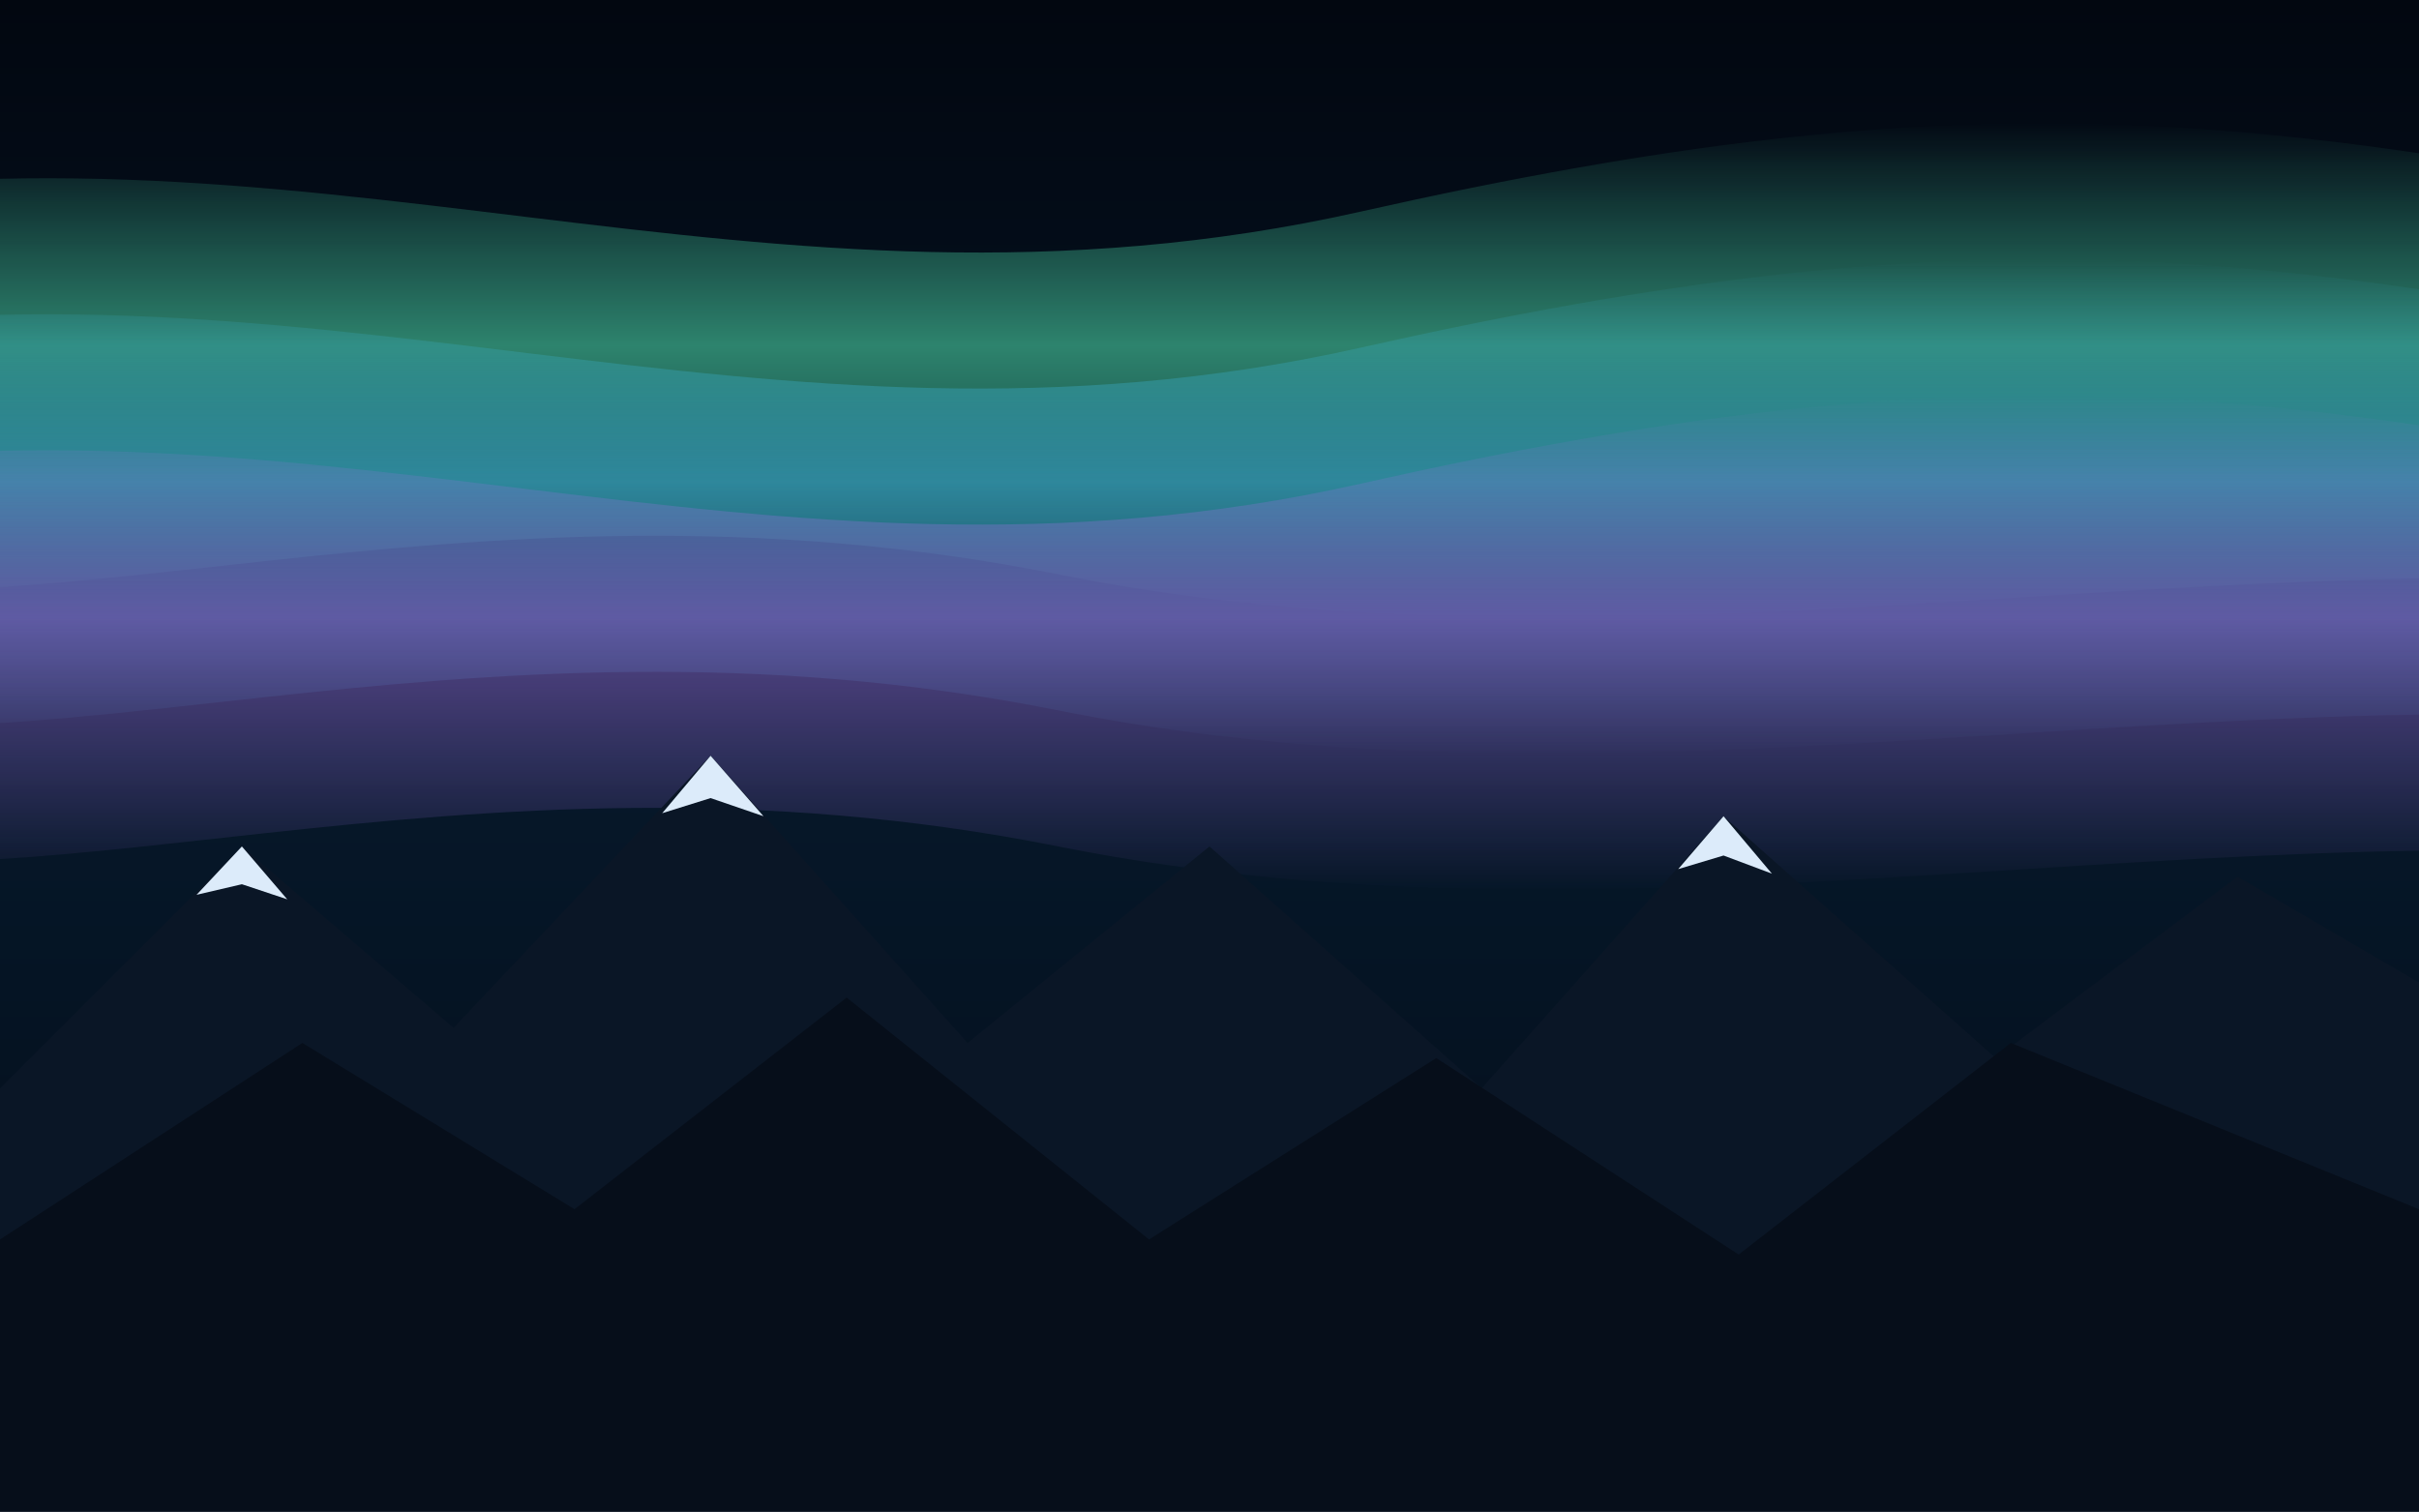
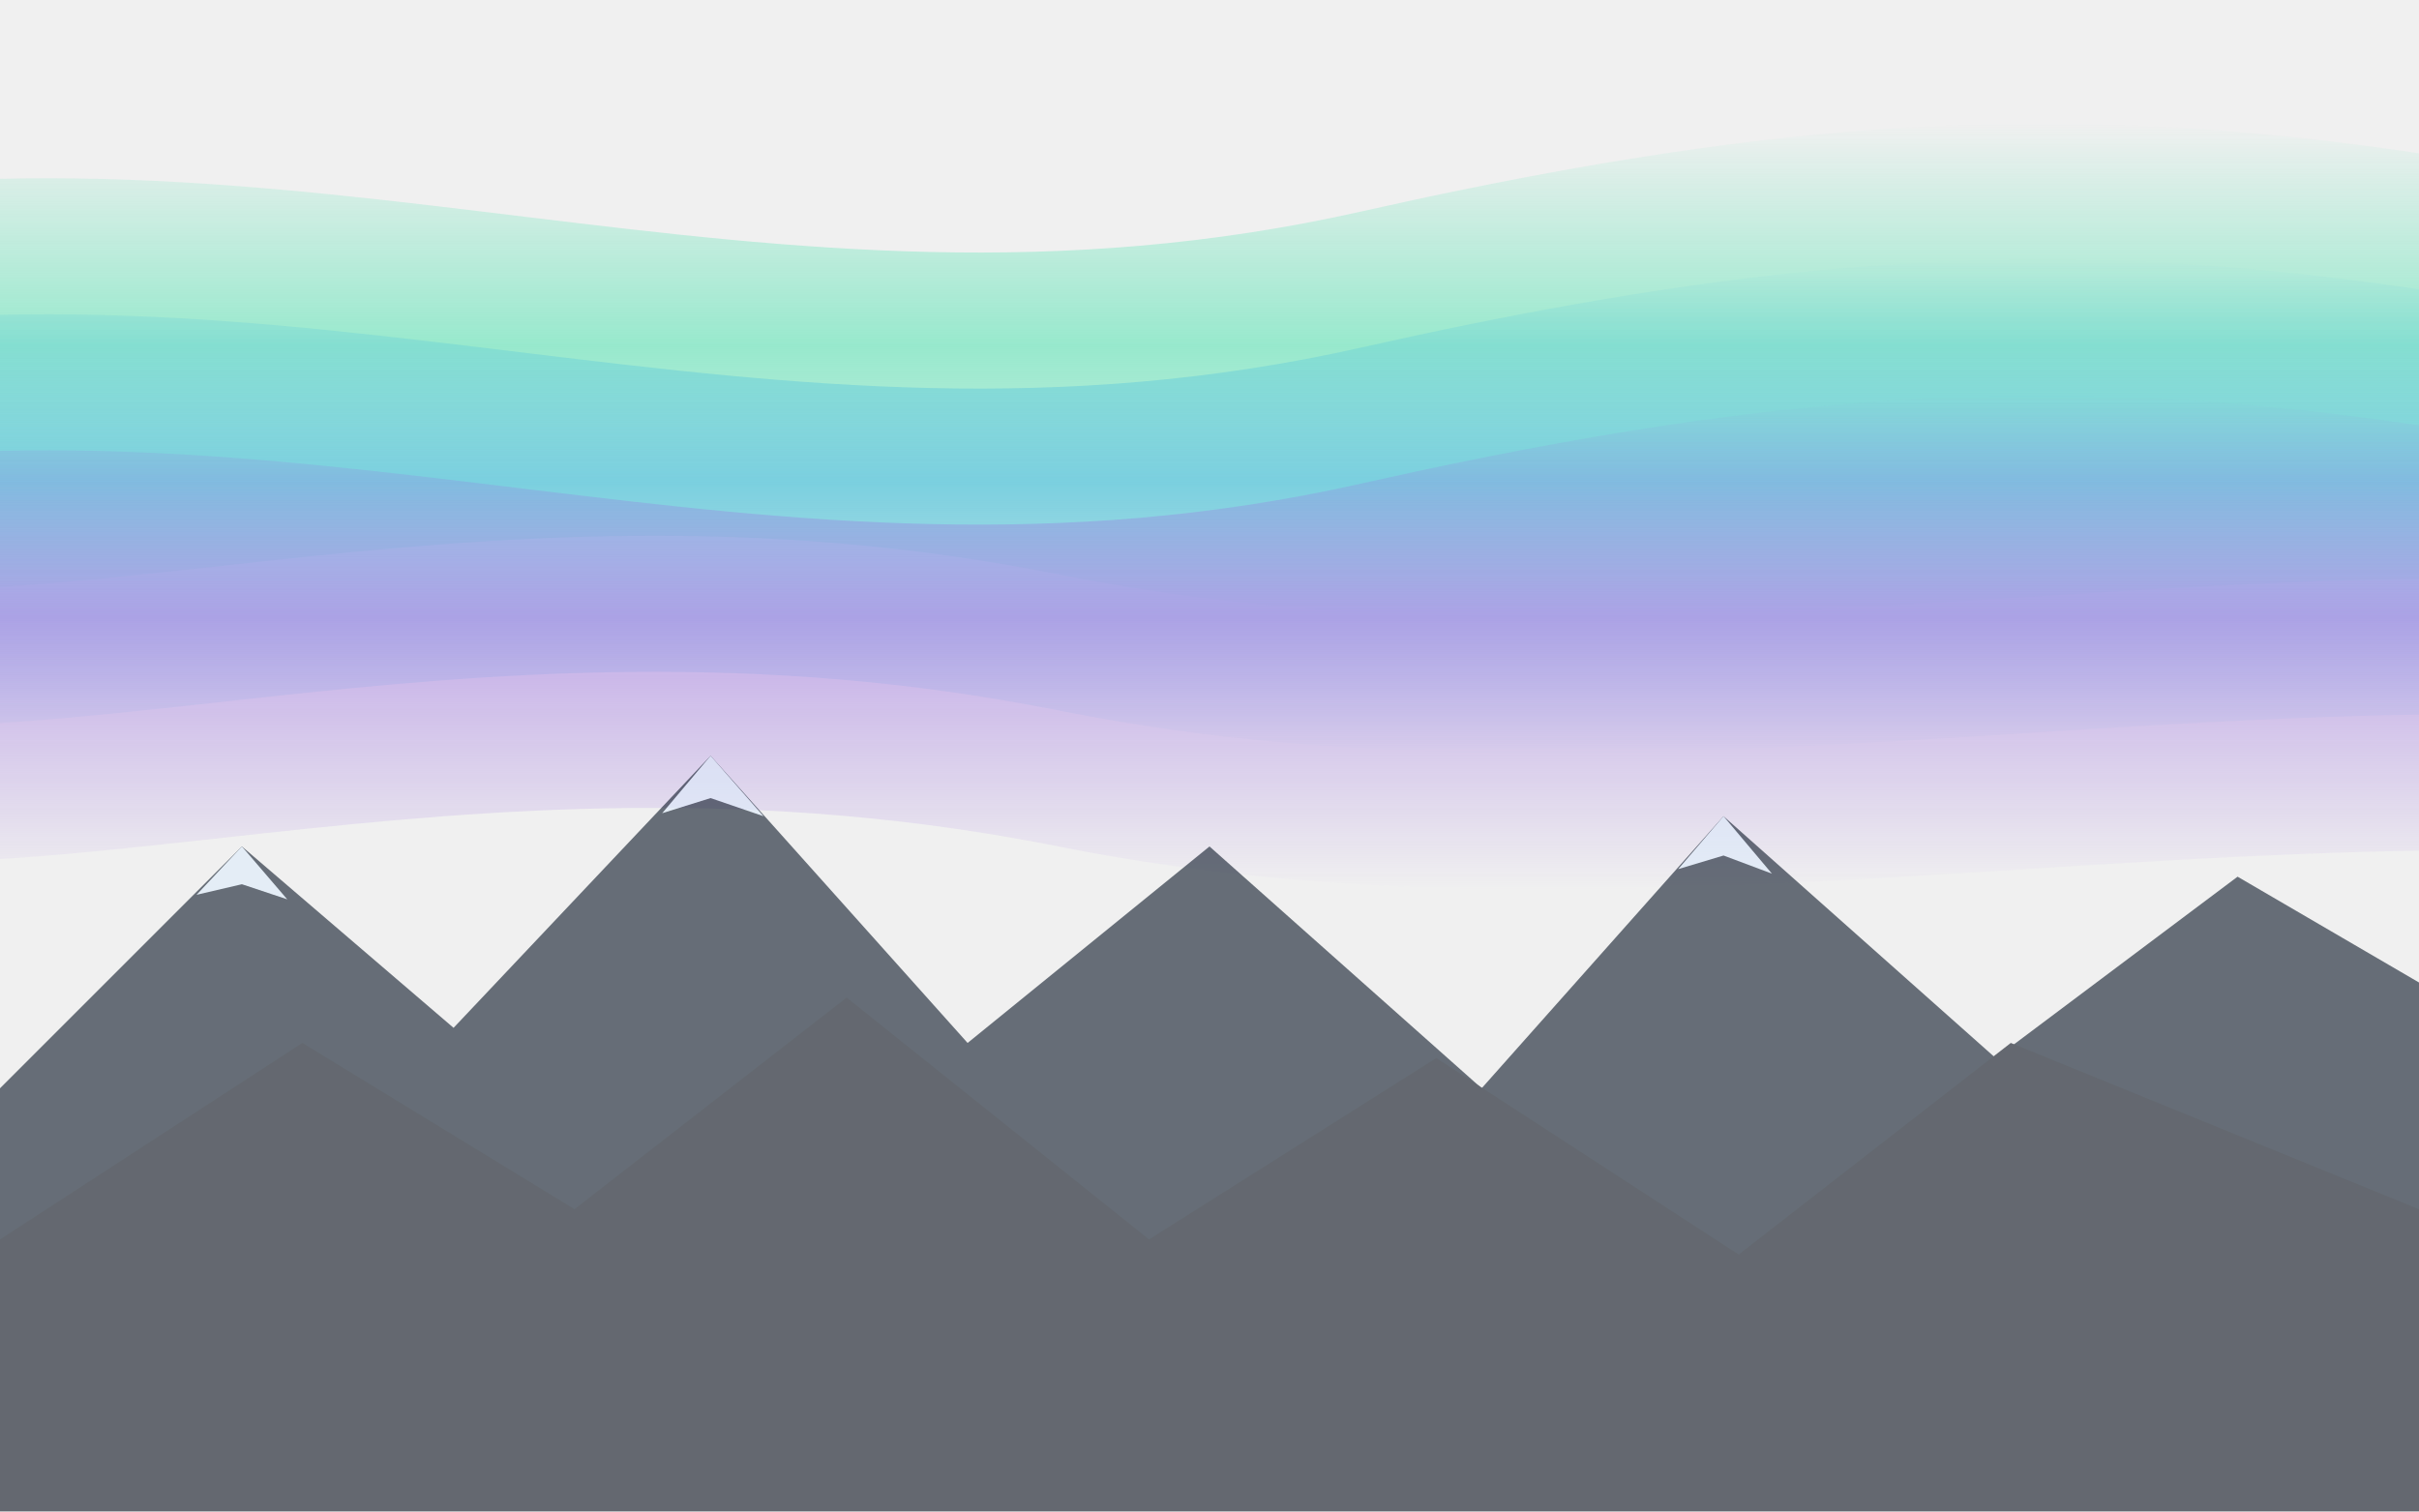
<svg xmlns="http://www.w3.org/2000/svg" viewBox="0 0 1600 1000" preserveAspectRatio="xMidYMid slice">
  <defs>
    <linearGradient id="bg" x1="0" y1="0" x2="0" y2="1">
      <stop offset="0" stop-color="#020710" />
      <stop offset="0.5" stop-color="#06182A" />
      <stop offset="1" stop-color="#030B16" />
    </linearGradient>
    <linearGradient id="g1" x1="0" y1="0" x2="1" y2="1">
      <stop offset="0" stop-color="#4FE3B0" />
      <stop offset=".5" stop-color="#C2FFE9" />
      <stop offset="1" stop-color="#7DF0C6" />
    </linearGradient>
    <radialGradient id="glow">
      <stop offset="0" stop-color="#1E6F8C" stop-opacity=".55" />
      <stop offset="1" stop-color="#1E6F8C" stop-opacity="0" />
    </radialGradient>
    <radialGradient id="glow2">
      <stop offset="0" stop-color="#9B6FE0" stop-opacity=".45" />
      <stop offset="1" stop-color="#9B6FE0" stop-opacity="0" />
    </radialGradient>
    <radialGradient id="spark">
      <stop offset="0" stop-color="#FFFFFF" stop-opacity=".95" />
      <stop offset=".35" stop-color="#C2FFE9" stop-opacity=".6" />
      <stop offset="1" stop-color="#C2FFE9" stop-opacity="0" />
    </radialGradient>
    <radialGradient id="vig" cx=".5" cy=".5" r=".75">
      <stop offset=".55" stop-color="#000" stop-opacity="0" />
      <stop offset="1" stop-color="#000" stop-opacity="0.45" />
    </radialGradient>
    <linearGradient id="sheen" x1="0" y1="0" x2="1" y2="0">
      <stop offset="0" stop-color="#FFFFFF" stop-opacity="0" />
      <stop offset=".5" stop-color="#FFFFFF" stop-opacity=".9" />
      <stop offset="1" stop-color="#FFFFFF" stop-opacity="0" />
    </linearGradient>
  </defs>
  <style>.fb{transform-box:fill-box;transform-origin:center}
.ob{transform-box:fill-box;transform-origin:center bottom}
.ot{transform-box:fill-box;transform-origin:center top}
.spin{animation:spin 300s linear infinite}
.spinr{animation:spinr 300s linear infinite}
.glint{animation:glint 12s ease-in-out infinite}
.pulse{animation:pulse 6s ease-in-out infinite}
.tw{opacity:0;animation:tw 5s ease-in-out infinite}
.rise{opacity:0;animation:rise 20s linear infinite}
.riseFar{opacity:0;animation:riseFar 24s linear infinite}
.balloon{animation:balloon 26s linear infinite}
.fall{animation:fall 18s linear infinite}
.spinp{animation:spin 6s linear infinite}
.sway{animation:sway 7s ease-in-out infinite}
.bob{animation:bob 4s ease-in-out infinite}
.floatA{animation:floatA 28s ease-in-out infinite}
.floatB{animation:floatB 34s ease-in-out infinite}
.drift{animation:drift 90s linear infinite}
.sand{opacity:0;animation:sand 14s linear infinite}
.wave{animation:wave 14s linear infinite}
.grow{animation:grow 5s ease-in-out infinite}
.flick{animation:flick 7s steps(1) infinite}
.ripple{opacity:0;animation:ripple 4s ease-out infinite}
.comet{fill:none;stroke-linecap:round;stroke-dasharray:24 1976;animation:comet 6s linear infinite}
.shoot{fill:none;stroke-linecap:round;stroke-dasharray:90 3000;animation:shoot 9s ease-in infinite}
.aurA{animation:aurA 16s ease-in-out infinite}
.aurB{animation:aurB 21s ease-in-out infinite}
.sweep{animation:sweep 22s ease-in-out infinite}
.firefly{opacity:0;animation:firefly 9s ease-in-out infinite}
@keyframes spin{to{transform:rotate(360deg)}}
@keyframes spinr{to{transform:rotate(-360deg)}}
@keyframes glint{0%,100%{opacity:.7}50%{opacity:1}}
@keyframes pulse{0%,100%{opacity:.55}50%{opacity:1}}
@keyframes tw{0%,100%{opacity:0;transform:scale(.6)}50%{opacity:1;transform:scale(1)}}
@keyframes rise{0%{transform:translateY(0);opacity:0}15%{opacity:.85}85%{opacity:.5}100%{transform:translateY(-620px);opacity:0}}
@keyframes riseFar{0%{transform:translateY(0);opacity:0}10%{opacity:.8}90%{opacity:.6}100%{transform:translateY(-1150px);opacity:0}}
@keyframes balloon{0%{transform:translate(0,0)}25%{transform:translate(18px,-300px)}50%{transform:translate(-12px,-600px)}75%{transform:translate(14px,-900px)}100%{transform:translate(0,-1250px)}}
@keyframes fall{0%{transform:translate(0,0)}25%{transform:translate(45px,280px)}50%{transform:translate(-25px,560px)}75%{transform:translate(40px,840px)}100%{transform:translate(10px,1120px)}}
@keyframes sway{0%,100%{transform:rotate(-2.5deg)}50%{transform:rotate(2.5deg)}}
@keyframes bob{0%,100%{transform:translateY(0)}50%{transform:translateY(-10px)}}
@keyframes floatA{0%,100%{transform:translate(0,0)}50%{transform:translate(220px,120px)}}
@keyframes floatB{0%,100%{transform:translate(0,0)}50%{transform:translate(-240px,-110px)}}
@keyframes drift{from{transform:translateX(0)}to{transform:translateX(2300px)}}
@keyframes sand{0%{transform:translate(0,0);opacity:0}15%{opacity:.7}85%{opacity:.4}100%{transform:translate(-420px,-40px);opacity:0}}
@keyframes wave{from{transform:translateX(0)}to{transform:translateX(-800px)}}
@keyframes grow{0%,100%{transform:scaleY(.45)}50%{transform:scaleY(1)}}
@keyframes flick{0%,100%{opacity:.95}40%{opacity:.25}55%{opacity:.95}80%{opacity:.4}}
@keyframes ripple{0%{opacity:.8;transform:scale(.3)}100%{opacity:0;transform:scale(2.4)}}
@keyframes comet{from{stroke-dashoffset:2000}to{stroke-dashoffset:0}}
@keyframes shoot{0%{stroke-dashoffset:90}12%{stroke-dashoffset:-330}100%{stroke-dashoffset:-330}}
@keyframes aurA{0%,100%{transform:translateX(0) scaleY(1);opacity:.7}50%{transform:translateX(120px) scaleY(1.15);opacity:1}}
@keyframes aurB{0%,100%{transform:translateX(0) scaleY(1.1);opacity:.85}50%{transform:translateX(-140px) scaleY(.9);opacity:.55}}
@keyframes sweep{0%{transform:translateX(-1900px)}60%,100%{transform:translateX(1900px)}}
@keyframes firefly{0%,100%{opacity:0;transform:translate(0,0)}30%{opacity:1}50%{opacity:.6;transform:translate(30px,-40px)}70%{opacity:1}}.beam{animation:beam 7s ease-in-out infinite}
.tilt{animation:tilt 9s ease-in-out infinite}
.flash{opacity:0;animation:flash 6s ease-in-out infinite}
.billow{animation:billow 9s ease-in-out infinite}
.draw{fill:none;stroke-dasharray:2000 2000;animation:draw 12s ease-in-out infinite}
.donut{fill:none;stroke-dasharray:999 999;animation:donut 10s ease-in-out infinite}
.meridian{animation:meridian 12s linear infinite}
.rain{animation:rain 9s linear infinite}
.plane{animation:plane 26s linear infinite}
.trail{animation:trail 1.6s linear infinite}
.search{animation:search 10s ease-in-out infinite}
.flap{animation:flap .9s ease-in-out infinite}
.wing{animation:wing .5s ease-in-out infinite}
.fly{animation:fly 30s linear infinite}
.flutter{animation:flutter 24s ease-in-out infinite}
.swim{animation:swim 34s linear infinite}
.tail{animation:tail 1.2s ease-in-out infinite}
.orbit{animation:spin 40s linear infinite}
.swing{animation:swing 5s ease-in-out infinite}
.gust{fill:none;stroke-dasharray:160 1840;animation:gust 7s linear infinite}
.shimmer{opacity:.2;animation:shimmer 3s ease-in-out infinite}
.walk{animation:walk 120s linear infinite}
@keyframes beam{0%,100%{opacity:.25;transform:scaleY(.82)}50%{opacity:.7;transform:scaleY(1)}}
@keyframes tilt{0%,100%{transform:rotate(-6deg) translateY(0)}50%{transform:rotate(6deg) translateY(-14px)}}
@keyframes flash{0%,70%,100%{opacity:0;transform:scale(.4)}80%{opacity:1;transform:scale(1.2)}}
@keyframes billow{0%,100%{transform:skewX(0deg) scaleX(1)}50%{transform:skewX(1.4deg) scaleX(1.03)}}
@keyframes draw{0%{stroke-dashoffset:2000;opacity:1}45%,80%{stroke-dashoffset:0;opacity:1}100%{stroke-dashoffset:0;opacity:0}}
@keyframes donut{0%,100%{stroke-dashoffset:999}50%{stroke-dashoffset:260}}
@keyframes meridian{0%{transform:scaleX(1)}25%{transform:scaleX(0)}50%{transform:scaleX(-1)}75%{transform:scaleX(0)}100%{transform:scaleX(1)}}
@keyframes rain{from{transform:translateY(0)}to{transform:translateY(1300px)}}
@keyframes plane{0%{transform:translate(0,0)}100%{transform:translate(2300px,-620px)}}
@keyframes trail{to{stroke-dashoffset:-28}}
@keyframes search{0%,100%{transform:rotate(-24deg)}50%{transform:rotate(24deg)}}
@keyframes flap{0%,100%{transform:scaleY(1)}50%{transform:scaleY(-.6)}}
@keyframes wing{0%,100%{transform:scaleX(1)}50%{transform:scaleX(.25)}}
@keyframes fly{0%{transform:translate(0,0)}100%{transform:translate(2200px,-160px)}}
@keyframes flutter{0%{transform:translate(0,0)}25%{transform:translate(380px,-120px)}50%{transform:translate(760px,40px)}75%{transform:translate(1140px,-90px)}100%{transform:translate(1900px,10px)}}
@keyframes swim{0%{transform:translate(0,0)}50%{transform:translate(1100px,-40px)}100%{transform:translate(2200px,0)}}
@keyframes tail{0%,100%{transform:rotate(-14deg)}50%{transform:rotate(14deg)}}
@keyframes swing{0%,100%{transform:rotate(-7deg)}50%{transform:rotate(7deg)}}
@keyframes gust{from{stroke-dashoffset:2000}to{stroke-dashoffset:0}}
@keyframes shimmer{0%,100%{opacity:.15}50%{opacity:.85}}
@keyframes walk{from{transform:translateX(0)}to{transform:translateX(-2100px)}}</style>
-   <rect width="1600" height="1000" fill="url(#bg)" />
  <g transform="translate(712.9 435.1)">
    <g class="tw fb" style="animation-duration:3s;animation-delay:-1.6s">
      <circle r="1.3" fill="#C2FFE9" />
    </g>
  </g>
  <g transform="translate(97.5 109.8)">
    <g class="tw fb" style="animation-duration:5.1s;animation-delay:-1.6s">
      <circle r="1.2" fill="#C2FFE9" />
    </g>
  </g>
  <g transform="translate(1207.3 132.3)">
    <g class="tw fb" style="animation-duration:7.5s;animation-delay:-2s">
      <circle r="0.7" fill="#FFFFFF" />
    </g>
  </g>
  <g transform="translate(964.6 40.2)">
    <g class="tw fb" style="animation-duration:4.3s;animation-delay:-1.8s">
      <circle r="1.5" fill="#FFFFFF" />
    </g>
  </g>
  <g transform="translate(564.5 177.6)">
    <g class="tw fb" style="animation-duration:4.2s;animation-delay:-0.5s">
      <circle r="0.7" fill="#FFFFFF" />
    </g>
  </g>
  <g transform="translate(565.1 112)">
    <g class="tw fb" style="animation-duration:7.7s;animation-delay:-6.6s">
      <circle r="0.7" fill="#C2FFE9" />
    </g>
  </g>
  <g transform="translate(150.4 89.4)">
    <g class="tw fb" style="animation-duration:3.3s;animation-delay:-1.6s">
      <circle r="1.4" fill="#C2FFE9" />
    </g>
  </g>
  <g transform="translate(1228.3 136.3)">
    <g class="tw fb" style="animation-duration:7.4s;animation-delay:-3.8s">
      <circle r="1.1" fill="#FFFFFF" />
    </g>
  </g>
  <g transform="translate(481 464.7)">
    <g class="tw fb" style="animation-duration:3.1s;animation-delay:-1.2s">
      <circle r="1.2" fill="#FFFFFF" />
    </g>
  </g>
  <g transform="translate(1221.2 15.1)">
    <g class="tw fb" style="animation-duration:6.3s;animation-delay:-3.4s">
      <circle r="1.3" fill="#FFFFFF" />
    </g>
  </g>
  <g transform="translate(35.3 309.3)">
    <g class="tw fb" style="animation-duration:5.8s;animation-delay:-4.6s">
      <circle r="1.3" fill="#C2FFE9" />
    </g>
  </g>
  <g transform="translate(809.4 84.2)">
    <g class="tw fb" style="animation-duration:4.6s;animation-delay:-0.7s">
      <circle r="0.8" fill="#FFFFFF" />
    </g>
  </g>
  <g transform="translate(133.5 67.2)">
    <g class="tw fb" style="animation-duration:4.8s;animation-delay:-2.9s">
      <circle r="1" fill="#C2FFE9" />
    </g>
  </g>
  <g transform="translate(1370.5 185.9)">
    <g class="tw fb" style="animation-duration:7s;animation-delay:-2.1s">
      <circle r="0.9" fill="#C2FFE9" />
    </g>
  </g>
  <g transform="translate(353.1 511.3)">
    <g class="tw fb" style="animation-duration:4.1s;animation-delay:-2.3s">
      <circle r="1.3" fill="#C2FFE9" />
    </g>
  </g>
  <g transform="translate(632.6 59.6)">
    <g class="tw fb" style="animation-duration:3.9s;animation-delay:-1.8s">
      <circle r="1.3" fill="#C2FFE9" />
    </g>
  </g>
  <g transform="translate(1360.1 162.8)">
    <g class="tw fb" style="animation-duration:5.7s;animation-delay:-1s">
      <circle r="1.4" fill="#C2FFE9" />
    </g>
  </g>
  <g transform="translate(315.8 552.8)">
    <g class="tw fb" style="animation-duration:4.6s;animation-delay:-0.2s">
      <circle r="0.7" fill="#FFFFFF" />
    </g>
  </g>
  <g transform="translate(429 576.4)">
    <g class="tw fb" style="animation-duration:7.8s;animation-delay:-5.4s">
      <circle r="1.3" fill="#FFFFFF" />
    </g>
  </g>
  <g transform="translate(1249.5 118.8)">
    <g class="tw fb" style="animation-duration:6s;animation-delay:-0.2s">
      <circle r="1.3" fill="#C2FFE9" />
    </g>
  </g>
  <g transform="translate(526 384.1)">
    <g class="tw fb" style="animation-duration:3.8s;animation-delay:-1.8s">
      <circle r="1.4" fill="#FFFFFF" />
    </g>
  </g>
  <g transform="translate(1441.7 76)">
    <g class="tw fb" style="animation-duration:6.1s;animation-delay:-0.5s">
      <circle r="0.9" fill="#FFFFFF" />
    </g>
  </g>
  <g transform="translate(1432.5 109.3)">
    <g class="tw fb" style="animation-duration:5.1s;animation-delay:-1.9s">
      <circle r="0.6" fill="#FFFFFF" />
    </g>
  </g>
  <g transform="translate(174.1 421.3)">
    <g class="tw fb" style="animation-duration:3.4s;animation-delay:-3.4s">
      <circle r="1.2" fill="#FFFFFF" />
    </g>
  </g>
  <g transform="translate(981.9 269.6)">
    <g class="tw fb" style="animation-duration:7.1s;animation-delay:-0.4s">
      <circle r="0.9" fill="#FFFFFF" />
    </g>
  </g>
  <g transform="translate(399.7 647.1)">
    <g class="tw fb" style="animation-duration:4.2s;animation-delay:-1.5s">
      <circle r="1.3" fill="#C2FFE9" />
    </g>
  </g>
  <g transform="translate(1285.9 153.7)">
    <g class="tw fb" style="animation-duration:3.5s;animation-delay:-0.7s">
      <circle r="0.8" fill="#C2FFE9" />
    </g>
  </g>
  <g transform="translate(516.2 30)">
    <g class="tw fb" style="animation-duration:5.6s;animation-delay:-4.8s">
      <circle r="1.5" fill="#C2FFE9" />
    </g>
  </g>
  <g transform="translate(824.3 268)">
    <g class="tw fb" style="animation-duration:4.4s;animation-delay:-0.9s">
      <circle r="1.5" fill="#FFFFFF" />
    </g>
  </g>
  <g transform="translate(591.8 465.2)">
    <g class="tw fb" style="animation-duration:5.9s;animation-delay:-2.5s">
      <circle r="0.8" fill="#C2FFE9" />
    </g>
  </g>
  <g transform="translate(74.5 560.5)">
    <g class="tw fb" style="animation-duration:3.4s;animation-delay:-2.2s">
      <circle r="1.4" fill="#C2FFE9" />
    </g>
  </g>
  <g transform="translate(516.4 139.3)">
    <g class="tw fb" style="animation-duration:4.4s;animation-delay:-1.1s">
      <circle r="1.3" fill="#FFFFFF" />
    </g>
  </g>
  <g transform="translate(754.4 345.3)">
    <g class="tw fb" style="animation-duration:3.9s;animation-delay:-2.8s">
      <circle r="1.3" fill="#C2FFE9" />
    </g>
  </g>
  <g transform="translate(1555.4 292.1)">
    <g class="tw fb" style="animation-duration:7.4s;animation-delay:-2.7s">
      <circle r="1.3" fill="#C2FFE9" />
    </g>
  </g>
  <g transform="translate(1555.1 158.9)">
    <g class="tw fb" style="animation-duration:4.6s;animation-delay:-2.9s">
      <circle r="1.5" fill="#C2FFE9" />
    </g>
  </g>
  <g transform="translate(779.9 32.2)">
    <g class="tw fb" style="animation-duration:4.3s;animation-delay:-1.5s">
      <circle r="0.6" fill="#C2FFE9" />
    </g>
  </g>
  <g transform="translate(37.4 95.7)">
    <g class="tw fb" style="animation-duration:5.2s;animation-delay:-0.4s">
      <circle r="1.1" fill="#C2FFE9" />
    </g>
  </g>
  <g transform="translate(247.7 485.5)">
    <g class="tw fb" style="animation-duration:7.5s;animation-delay:-2.7s">
      <circle r="1" fill="#FFFFFF" />
    </g>
  </g>
  <g transform="translate(1166.4 381.4)">
    <g class="tw fb" style="animation-duration:5.8s;animation-delay:-4.5s">
      <circle r="1.4" fill="#FFFFFF" />
    </g>
  </g>
  <g transform="translate(411.7 64.3)">
    <g class="tw fb" style="animation-duration:3.3s;animation-delay:-1s">
      <circle r="1.5" fill="#FFFFFF" />
    </g>
  </g>
  <defs>
    <linearGradient id="au0" x1="0" y1="0" x2="0" y2="1">
      <stop offset="0" stop-color="#4FE3B0" stop-opacity="0" />
      <stop offset=".45" stop-color="#4FE3B0" stop-opacity=".55" />
      <stop offset="1" stop-color="#4FE3B0" stop-opacity="0" />
    </linearGradient>
  </defs>
  <g class="aurA ot">
    <path d="M-200 140C200 60 500 230 900 140S1500 70 1900 160V400C1500 340 1100 460 700 380S0 440 -200 370Z" fill="url(#au0)" />
  </g>
  <defs>
    <linearGradient id="au1" x1="0" y1="0" x2="0" y2="1">
      <stop offset="0" stop-color="#3FB8E0" stop-opacity="0" />
      <stop offset=".45" stop-color="#3FB8E0" stop-opacity=".55" />
      <stop offset="1" stop-color="#3FB8E0" stop-opacity="0" />
    </linearGradient>
  </defs>
  <g class="aurB ot">
    <path d="M-200 230C200 150 500 320 900 230S1500 160 1900 250V490C1500 430 1100 550 700 470S0 530 -200 460Z" fill="url(#au1)" />
  </g>
  <defs>
    <linearGradient id="au2" x1="0" y1="0" x2="0" y2="1">
      <stop offset="0" stop-color="#9B6FE0" stop-opacity="0" />
      <stop offset=".45" stop-color="#9B6FE0" stop-opacity=".55" />
      <stop offset="1" stop-color="#9B6FE0" stop-opacity="0" />
    </linearGradient>
  </defs>
  <g class="aurA ot">
    <path d="M-200 320C200 240 500 410 900 320S1500 250 1900 340V580C1500 520 1100 640 700 560S0 620 -200 550Z" fill="url(#au2)" />
  </g>
-   <path d="M0 1000V720L160 560L300 680L470 500L640 690L800 560L980 720L1140 540L1320 700L1480 580L1600 650V1000Z" fill="#0A1626" />
-   <path d="M160 560L130 592L160 585L190 595ZM470 500L438 538L470 528L505 540ZM1140 540L1110 575L1140 566L1172 578Z" fill="#DCEBFA" />
-   <path d="M0 1000V820L200 690L380 800L560 660L760 820L950 700L1150 830L1330 690L1600 800V1000Z" fill="#060E1A" />
+   <g opacity="0.6">
+     <path d="M0 1000V720L160 560L300 680L470 500L640 690L800 560L980 720L1140 540L1320 700L1480 580L1600 650V1000Z" fill="#0A1626" />
+     <path d="M160 560L130 592L160 585L190 595ZM470 500L438 538L470 528L505 540ZM1140 540L1110 575L1140 566L1172 578Z" fill="#DCEBFA" />
+     <path d="M0 1000V820L200 690L380 800L560 660L760 820L950 700L1150 830L1330 690L1600 800V1000Z" fill="#060E1A" />
+   </g>
</svg>
